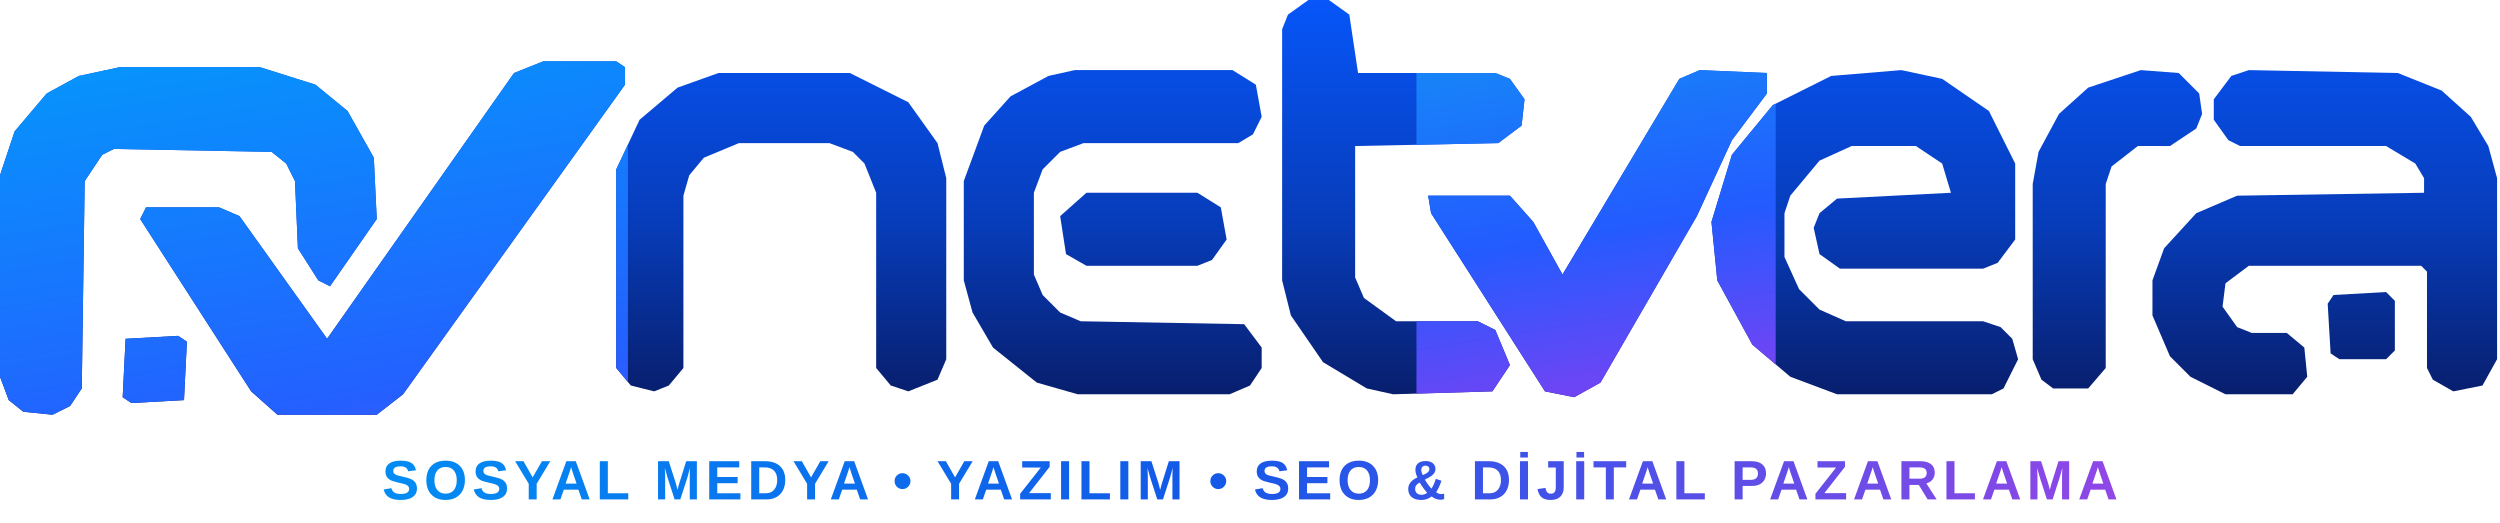
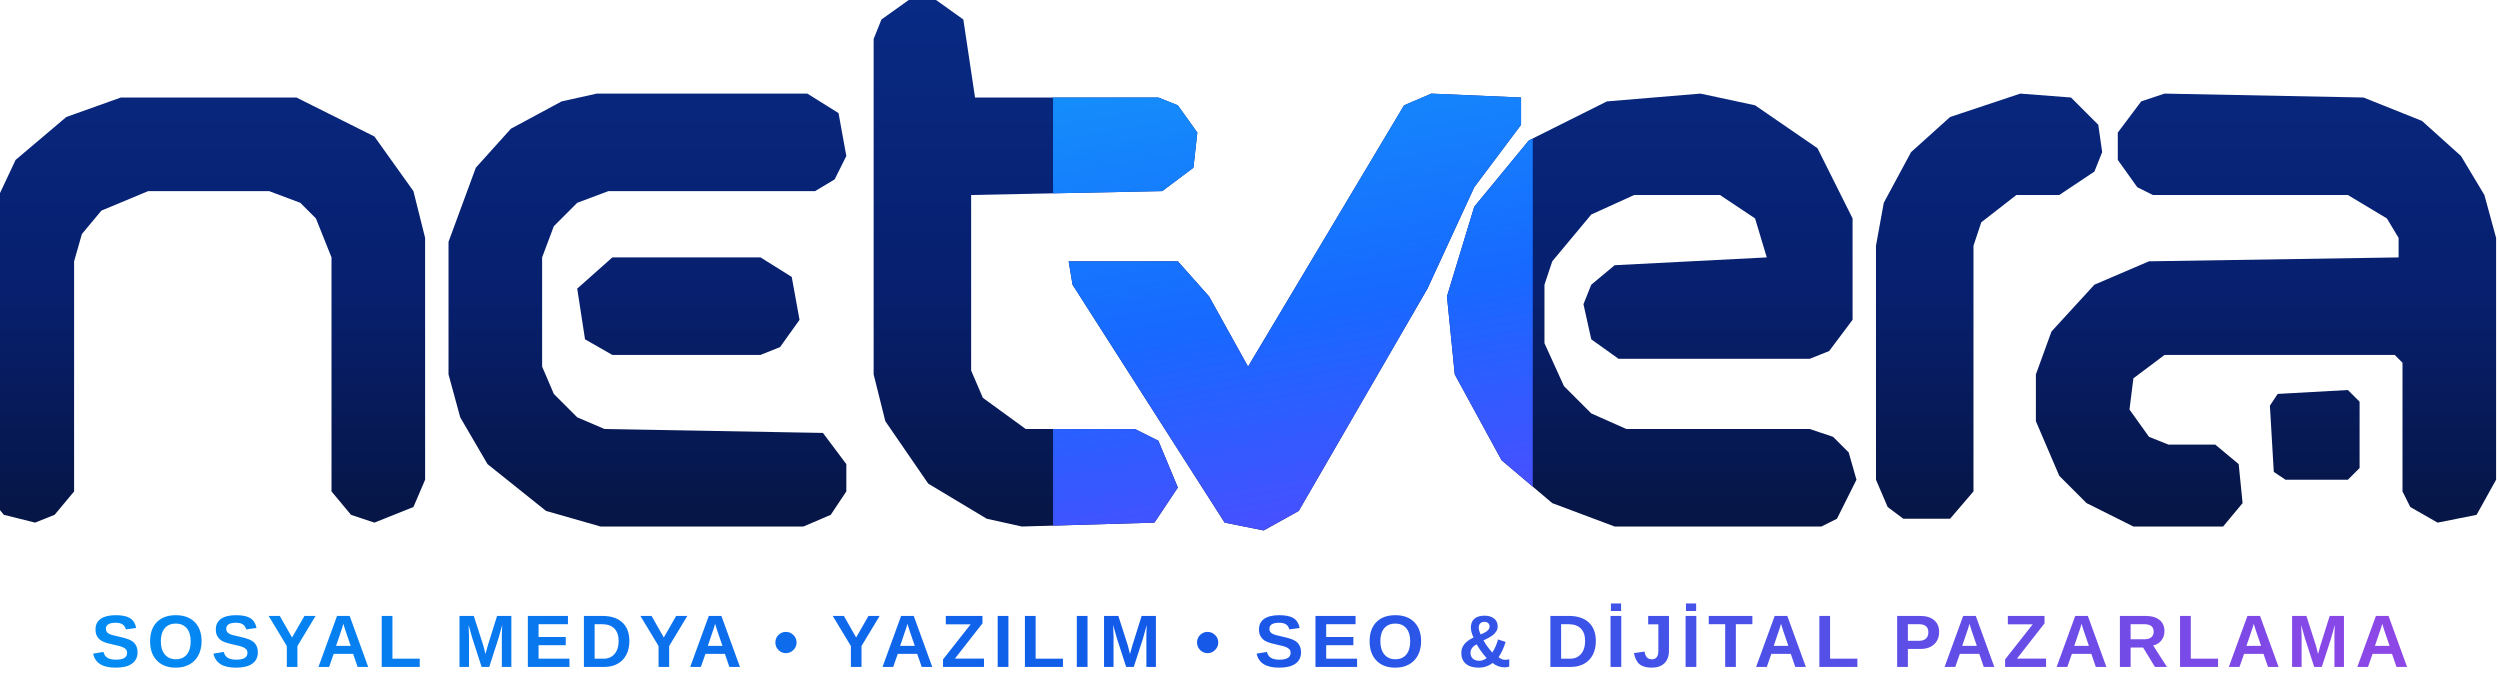
- <svg xmlns="http://www.w3.org/2000/svg" viewBox="0 0 856 179" role="img" aria-labelledby="nvlogo-title nvlogo-desc">
+ <svg xmlns="http://www.w3.org/2000/svg" viewBox="215 0 641 179" role="img" aria-labelledby="nvlogo-title nvlogo-desc">
  <defs>
    <linearGradient id="nvlogo-core" x1="0" x2="0" y1="0" y2="1">
-       <stop stop-color="#0756F9" />
-       <stop offset=".54" stop-color="#073CB9" />
-       <stop offset="1" stop-color="#081B64" />
+       <stop stop-color="#082A84" />
+       <stop offset=".54" stop-color="#071F6D" />
+       <stop offset="1" stop-color="#06143F" />
    </linearGradient>
    <linearGradient id="nvlogo-mark" x1="0" x2="1" y1="0" y2="1">
      <stop stop-color="#009FFB" />
      <stop offset=".55" stop-color="#2460FF" />
      <stop offset="1" stop-color="#B62FF4" />
    </linearGradient>
    <linearGradient id="nvlogo-accent" x1="0" x2="1" y1="0" y2="1">
-       <stop stop-color="#03C6EC" />
-       <stop offset=".6" stop-color="#235BFF" />
-       <stop offset="1" stop-color="#C42BEA" />
+       <stop stop-color="#10C9F4" />
+       <stop offset=".6" stop-color="#1769FF" />
+       <stop offset="1" stop-color="#7B35FF" />
    </linearGradient>
    <linearGradient id="nvlogo-caption" x1="0" x2="1" y1="0" y2="0">
      <stop stop-color="#028CF3" />
      <stop offset=".47" stop-color="#1359E8" />
      <stop offset="1" stop-color="#9047E7" />
    </linearGradient>
    <clipPath id="nvlogo-first">
      <rect width="215" height="145" x="0" y="0" />
    </clipPath>
    <clipPath id="nvlogo-mid">
      <rect width="123" height="145" x="485" y="0" />
    </clipPath>
    <g id="nvlogo-shape">
      <path fill-rule="evenodd" d="M43,116 42,136 45,138 63,137 64,117 61,115ZM799,101 797,104 798,121 801,123 817,123 820,120 820,103 817,100ZM363,74 365,87 372,91 410,91 415,89 420,82 418,71 410,66 372,66ZM219,41 211,58 211,126 216,132 224,134 229,132 234,126 234,67 236,60 241,54 253,49 284,49 292,52 296,56 300,66 300,126 305,132 311,134 321,130 324,123 324,61 321,49 311,35 291,25 246,25 232,30ZM764,26 758,34 758,41 763,48 767,50 817,50 827,56 830,61 830,66 766,67 752,73 741,85 737,96 737,108 743,122 750,129 762,135 785,135 790,129 789,119 783,114 771,114 766,112 761,105 762,97 770,91 829,91 831,93 831,126 833,130 840,134 850,132 855,123 855,61 852,50 846,40 836,31 821,25 770,24ZM746,25 733,24 715,30 705,39 698,52 696,63 696,123 699,130 703,133 715,133 721,126 721,63 723,57 732,50 743,50 752,44 754,39 753,32ZM607,36 593,53 586,76 588,96 600,118 613,129 629,135 682,135 686,133 691,123 689,116 685,112 679,110 632,110 623,106 616,99 611,88 611,73 613,67 623,55 634,50 656,50 665,56 668,66 629,68 623,73 621,78 623,87 630,92 679,92 684,90 690,82 690,56 681,38 665,27 651,24 627,26ZM605,25 582,24 575,27 535,94 525,76 517,67 489,67 490,73 529,134 539,136 548,131 581,74 593,48 605,32ZM346,33 337,43 330,62 330,96 333,107 340,119 355,131 369,135 421,135 428,132 432,126 432,119 426,111 370,110 363,107 357,101 354,94 354,66 357,58 363,52 371,49 424,49 429,46 432,40 430,29 422,24 368,24 359,26ZM119,38 108,29 89,23 41,23 27,26 16,32 5,45 0,60 0,129 3,137 8,141 18,142 24,139 28,133 29,62 35,53 39,51 93,52 98,56 101,62 102,85 109,96 113,98 129,75 128,54ZM214,23 211,21 186,21 176,25 112,116 82,74 75,71 50,71 48,75 86,134 95,142 129,142 138,135 214,29ZM448,0 441,5 439,10 439,96 442,108 453,124 468,133 477,135 511,134 517,125 512,113 506,110 478,110 467,102 464,95 464,50 513,49 521,43 522,34 517,27 512,25 465,25 462,5 455,0Z" />
    </g>
  </defs>
  <use href="#nvlogo-shape" fill="url(#nvlogo-core)" />
  <use href="#nvlogo-shape" fill="url(#nvlogo-mark)" clip-path="url(#nvlogo-first)" />
  <use href="#nvlogo-shape" fill="url(#nvlogo-accent)" clip-path="url(#nvlogo-mid)" />
-   <text x="428" y="171" text-anchor="middle" fill="url(#nvlogo-caption)" font-family="Poppins,Montserrat,Arial,sans-serif" font-size="19" font-weight="800" letter-spacing="1.7" textLength="848" lengthAdjust="spacingAndGlyphs">SOSYAL MEDYA • YAZILIM • SEO &amp; DİJİTAL PAZARLAMA</text>
+   <text x="535.5" y="171" text-anchor="middle" fill="url(#nvlogo-caption)" font-family="Poppins,Montserrat,Arial,sans-serif" font-size="19" font-weight="800" letter-spacing="1.7" textLength="625" lengthAdjust="spacingAndGlyphs">SOSYAL MEDYA • YAZILIM • SEO &amp; DİJİTAL PAZARLAMA</text>
</svg>
